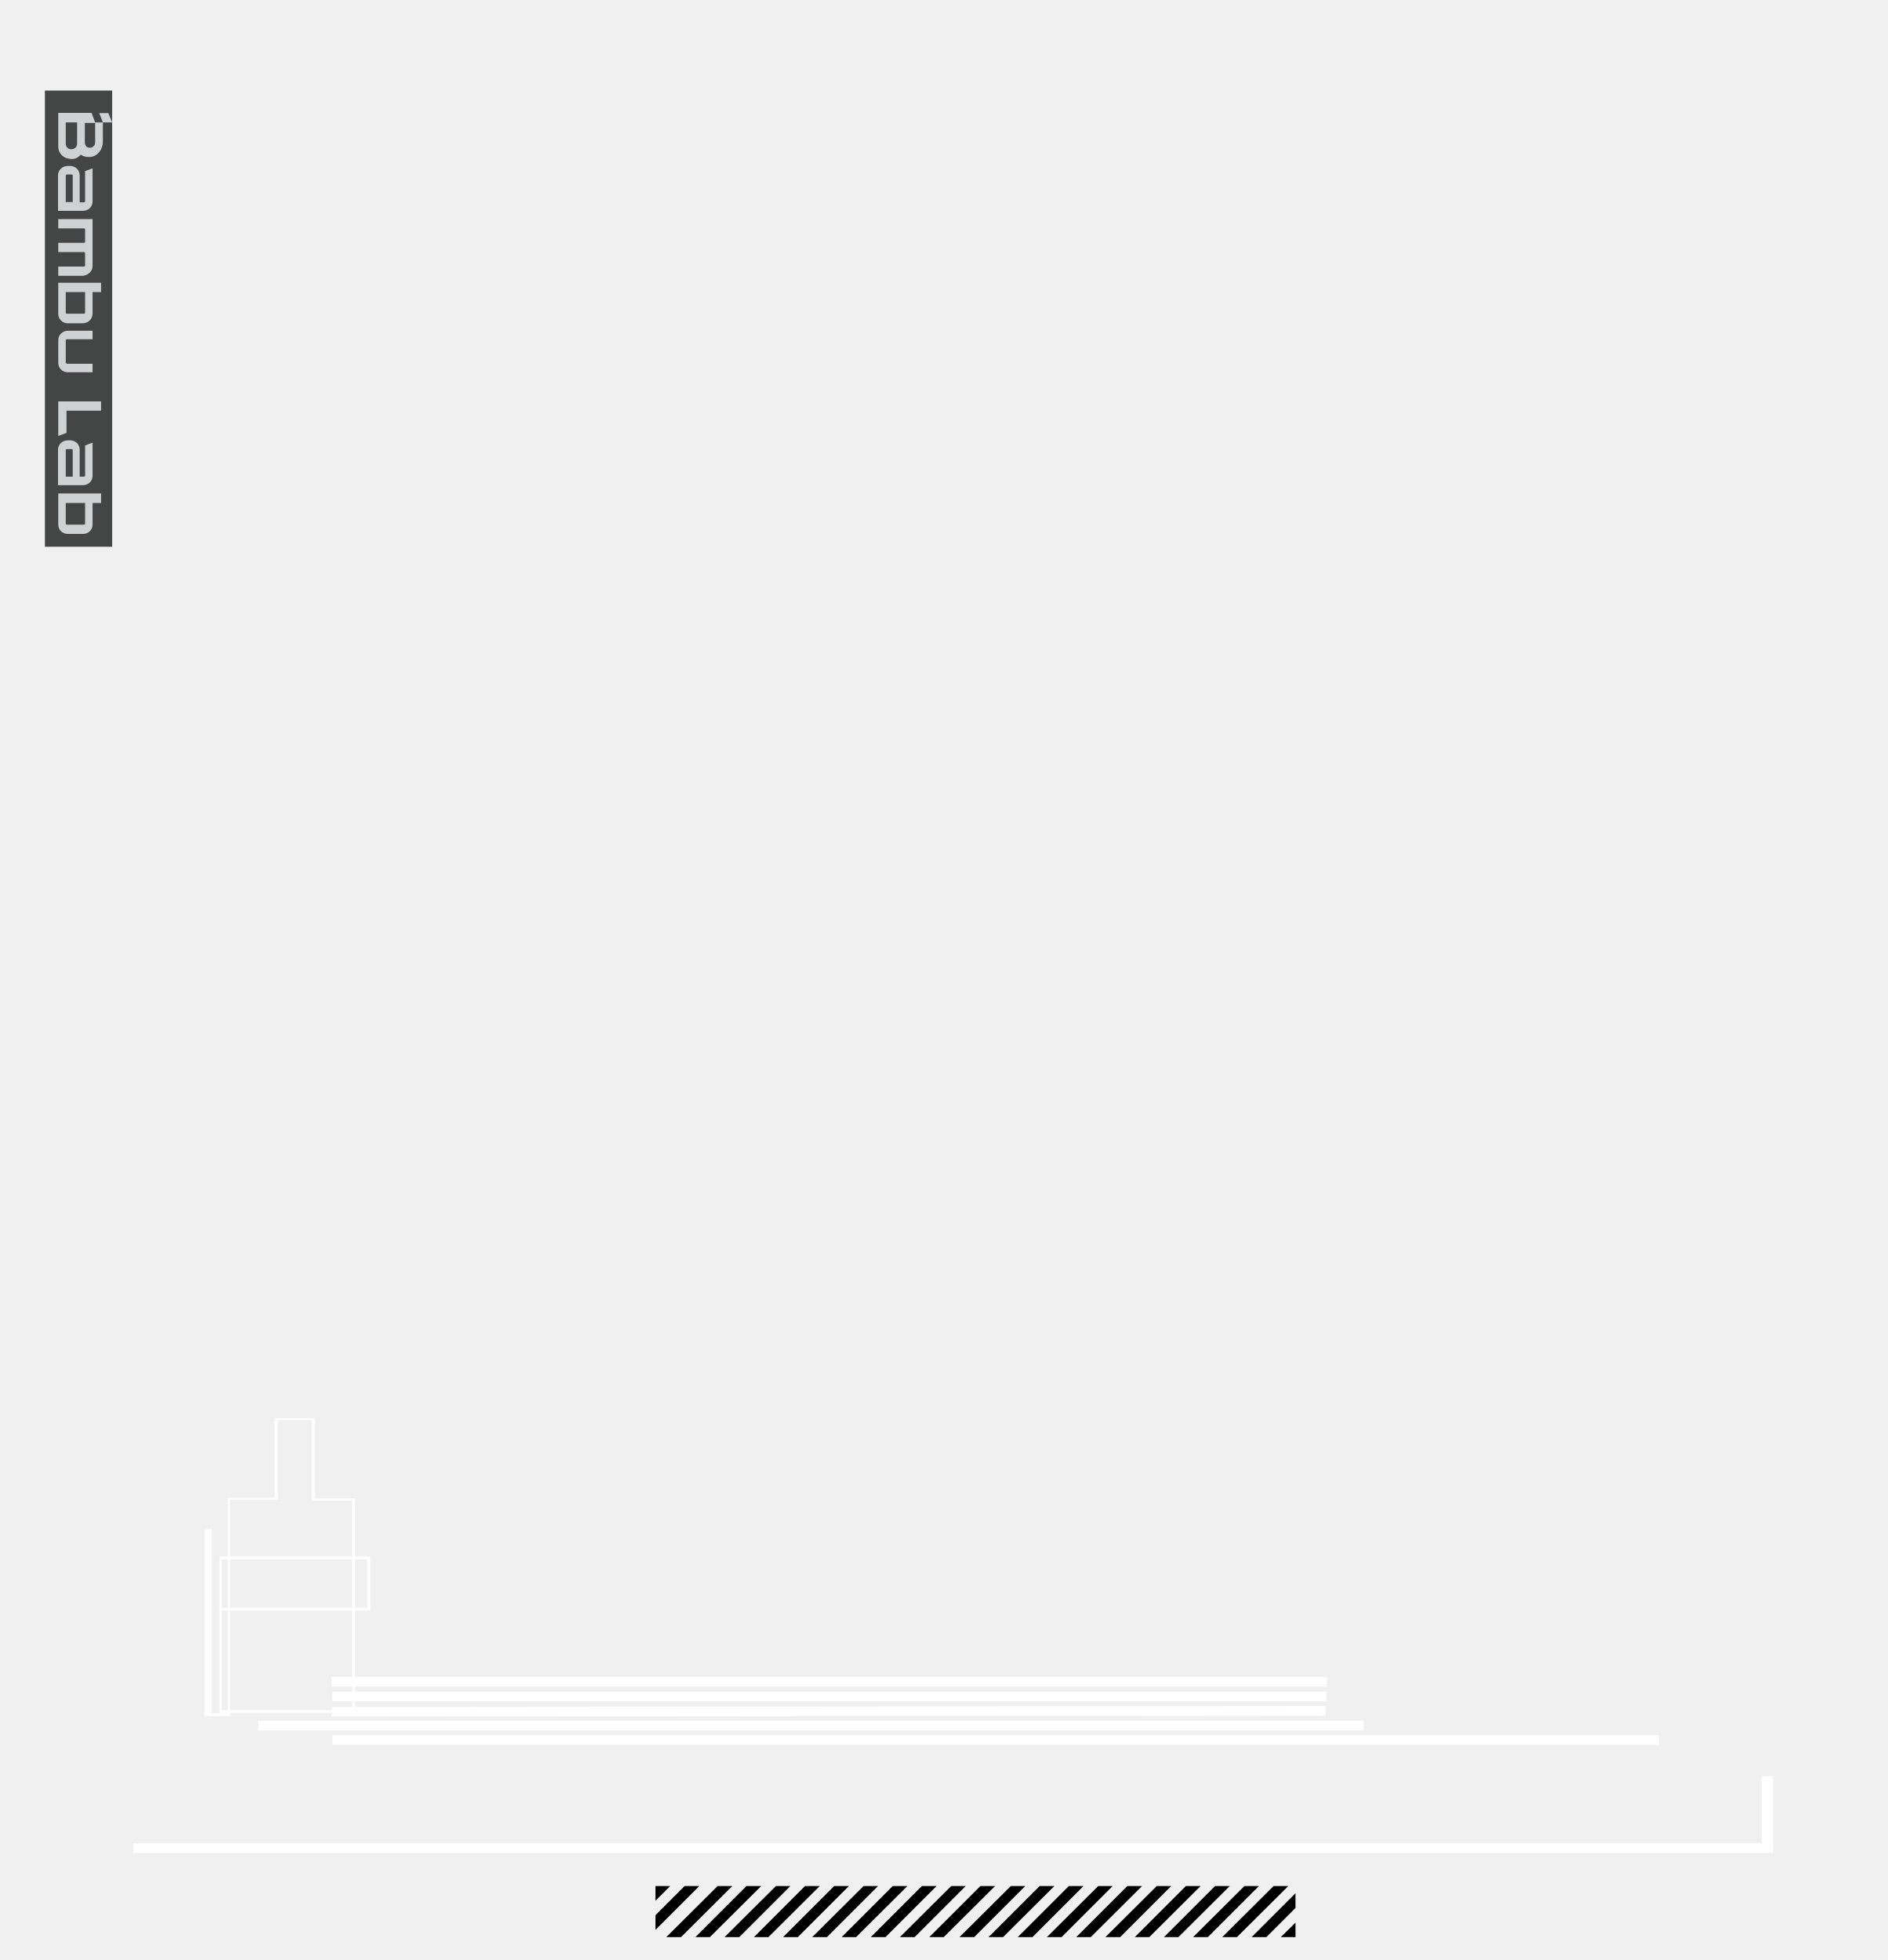
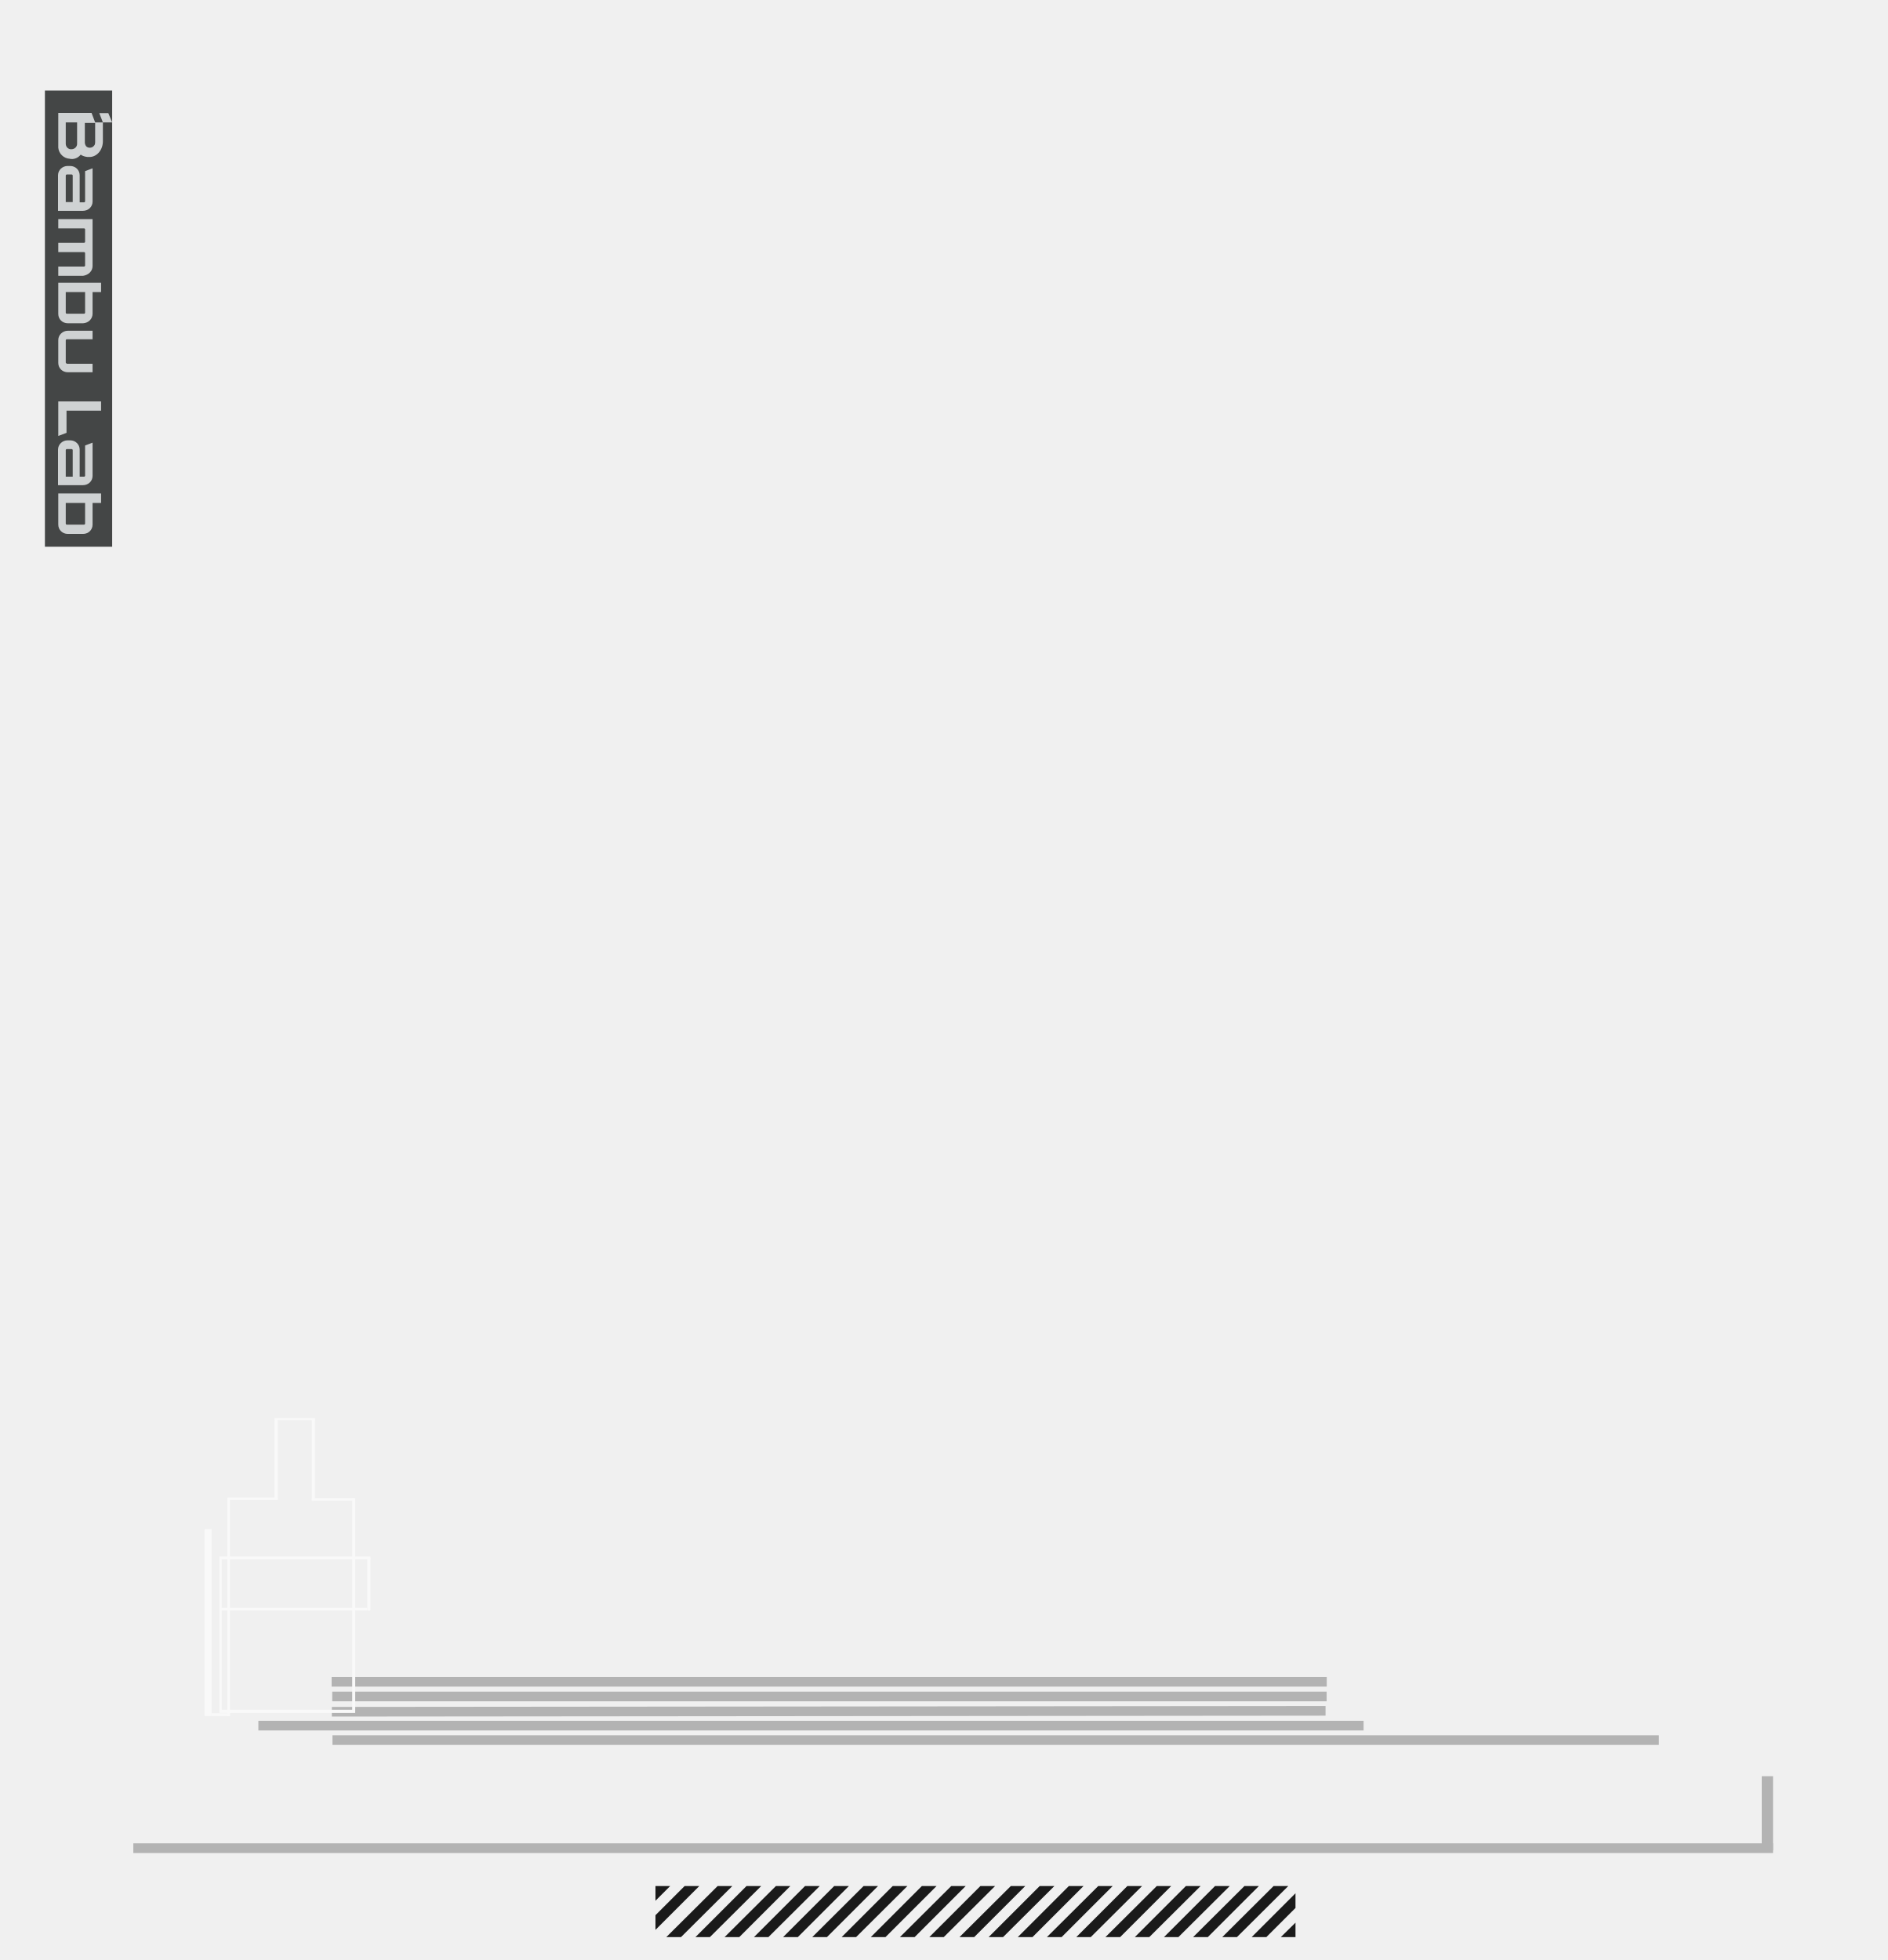
<svg xmlns="http://www.w3.org/2000/svg" width="988" height="1026" viewBox="0 0 988 1026" fill="none" version="1.1" id="svg151">
  <defs id="defs155" />
  <rect x="23.508" y="47.398" width="35.205" height="238.804" fill="#444646" id="rect83" />
-   <path d="M529.093 987.289L502.234 1014.01H509.927L536.652 987.289H529.093Z" fill="#CFD2D3" id="path85" style="fill:#000000" />
-   <path d="M544.207 987.289L517.483 1014.01H525.041L551.901 987.289H544.207Z" fill="#CFD2D3" id="path87" style="fill:#000000" />
-   <path d="M559.461 987.289L532.736 1014.01H540.43L567.154 987.289H559.461Z" fill="#CFD2D3" id="path89" style="fill:#000000" />
-   <path d="M574.849 987.289L547.989 1014.01H555.683L582.407 987.289H574.849Z" fill="#CFD2D3" id="path91" style="fill:#000000" />
-   <path d="M590.098 987.289L563.374 1014.01H570.932L597.792 987.289H590.098Z" fill="#CFD2D3" id="path93" style="fill:#000000" />
-   <path d="M605.487 987.289L578.627 1014.01H586.32L613.045 987.289H605.487Z" fill="#CFD2D3" id="path95" style="fill:#000000" />
-   <path d="M620.74 987.289L594.015 1014.01H601.574L628.433 987.289H620.74Z" fill="#CFD2D3" id="path97" style="fill:#000000" />
-   <path d="M635.989 987.289L609.264 1014.01H616.823L643.682 987.289H635.989Z" fill="#CFD2D3" id="path99" style="fill:#000000" />
-   <path d="M651.377 987.289L624.518 1014.01H632.211L658.936 987.289H651.377Z" fill="#CFD2D3" id="path101" style="fill:#000000" />
-   <path d="M666.631 987.289L639.771 1014.01H647.464L674.324 987.289H666.631Z" fill="#CFD2D3" id="path103" style="fill:#000000" />
-   <path d="M375.627 987.289L348.767 1014.01H356.461L383.32 987.289H375.627Z" fill="#CFD2D3" id="path105" style="fill:#000000" />
-   <path d="M390.745 987.289L364.021 1014.01H371.579L398.439 987.289H390.745Z" fill="#CFD2D3" id="path107" style="fill:#000000" />
-   <path d="M406.133 987.289L379.273 1014.01H386.967L413.691 987.289H406.133Z" fill="#CFD2D3" id="path109" style="fill:#000000" />
-   <path d="M421.382 987.289L394.658 1014.01H402.216L429.076 987.289H421.382Z" fill="#CFD2D3" id="path111" style="fill:#000000" />
-   <path d="M436.636 987.289L409.911 1014.01H417.605L444.329 987.289H436.636Z" fill="#CFD2D3" id="path113" style="fill:#000000" />
-   <path d="M452.024 987.289L425.164 1014.01H432.858L459.582 987.289H452.024Z" fill="#CFD2D3" id="path115" style="fill:#000000" />
-   <path d="M467.273 987.289L440.548 1014.01H448.107L474.966 987.289H467.273Z" fill="#CFD2D3" id="path117" style="fill:#000000" />
-   <path d="M482.526 987.289L455.802 1014.01H463.495L490.22 987.289H482.526Z" fill="#CFD2D3" id="path119" style="fill:#000000" />
-   <path d="M497.915 987.289L471.055 1014.01H478.749L505.473 987.289H497.915Z" fill="#CFD2D3" id="path121" style="fill:#000000" />
-   <path d="M513.164 987.289L486.439 1014.01H493.997L520.857 987.289H513.164Z" fill="#CFD2D3" id="path123" style="fill:#000000" />
-   <path d="M662.848 1014.02L678.1 998.764V991.07L655.155 1014.02H662.848Z" fill="#CFD2D3" id="path125" style="fill:#000000" />
-   <path d="M678.102 1014.02V1006.46L670.409 1014.02H678.102Z" fill="#CFD2D3" id="path127" style="fill:#000000" />
-   <path d="M358.352 987.289L343.1 1002.54V1010.23L366.045 987.289H358.352Z" fill="#CFD2D3" id="path129" style="fill:#000000" />
+   <path d="M529.093 987.289L502.234 1014.01H509.927L536.652 987.289H529.093Z" fill="#CFD2D3" id="path85" style="fill:#1a1a1a" />
+   <path d="M544.207 987.289L517.483 1014.01H525.041L551.901 987.289H544.207Z" fill="#CFD2D3" id="path87" style="fill:#1a1a1a" />
+   <path d="M559.461 987.289L532.736 1014.01H540.43L567.154 987.289H559.461Z" fill="#CFD2D3" id="path89" style="fill:#1a1a1a" />
+   <path d="M574.849 987.289L547.989 1014.01H555.683L582.407 987.289H574.849Z" fill="#CFD2D3" id="path91" style="fill:#1a1a1a" />
+   <path d="M590.098 987.289L563.374 1014.01H570.932L597.792 987.289H590.098Z" fill="#CFD2D3" id="path93" style="fill:#1a1a1a" />
+   <path d="M605.487 987.289L578.627 1014.01H586.32L613.045 987.289H605.487Z" fill="#CFD2D3" id="path95" style="fill:#1a1a1a" />
+   <path d="M620.74 987.289L594.015 1014.01H601.574L628.433 987.289H620.74Z" fill="#CFD2D3" id="path97" style="fill:#1a1a1a" />
+   <path d="M635.989 987.289L609.264 1014.01H616.823L643.682 987.289H635.989Z" fill="#CFD2D3" id="path99" style="fill:#1a1a1a" />
+   <path d="M651.377 987.289L624.518 1014.01H632.211L658.936 987.289H651.377Z" fill="#CFD2D3" id="path101" style="fill:#1a1a1a" />
+   <path d="M666.631 987.289L639.771 1014.01H647.464L674.324 987.289H666.631Z" fill="#CFD2D3" id="path103" style="fill:#1a1a1a" />
+   <path d="M375.627 987.289L348.767 1014.01H356.461L383.32 987.289H375.627Z" fill="#CFD2D3" id="path105" style="fill:#1a1a1a" />
+   <path d="M390.745 987.289L364.021 1014.01H371.579L398.439 987.289H390.745Z" fill="#CFD2D3" id="path107" style="fill:#1a1a1a" />
+   <path d="M406.133 987.289L379.273 1014.01H386.967L413.691 987.289H406.133Z" fill="#CFD2D3" id="path109" style="fill:#1a1a1a" />
+   <path d="M421.382 987.289L394.658 1014.01H402.216L429.076 987.289H421.382Z" fill="#CFD2D3" id="path111" style="fill:#1a1a1a" />
+   <path d="M436.636 987.289L409.911 1014.01H417.605L444.329 987.289H436.636Z" fill="#CFD2D3" id="path113" style="fill:#1a1a1a" />
+   <path d="M452.024 987.289L425.164 1014.01H432.858L459.582 987.289H452.024Z" fill="#CFD2D3" id="path115" style="fill:#1a1a1a" />
+   <path d="M467.273 987.289L440.548 1014.01H448.107L474.966 987.289H467.273Z" fill="#CFD2D3" id="path117" style="fill:#1a1a1a" />
+   <path d="M482.526 987.289L455.802 1014.01H463.495L490.22 987.289H482.526Z" fill="#CFD2D3" id="path119" style="fill:#1a1a1a" />
+   <path d="M497.915 987.289L471.055 1014.01H478.749L505.473 987.289H497.915Z" fill="#CFD2D3" id="path121" style="fill:#1a1a1a" />
+   <path d="M513.164 987.289L486.439 1014.01H493.997L520.857 987.289H513.164Z" fill="#CFD2D3" id="path123" style="fill:#1a1a1a" />
+   <path d="M662.848 1014.02L678.1 998.764V991.07L655.155 1014.02H662.848Z" fill="#CFD2D3" id="path125" style="fill:#1a1a1a" />
+   <path d="M678.102 1014.02V1006.46L670.409 1014.02H678.102Z" fill="#CFD2D3" id="path127" style="fill:#1a1a1a" />
+   <path d="M358.352 987.289L343.1 1002.54V1010.23L366.045 987.289H358.352Z" fill="#CFD2D3" id="path129" style="fill:#1a1a1a" />
  <path d="M48.455 139.256V114.691H30.503V119.55H44.001C44.271 119.55 44.541 119.82 44.541 120.09V126.569C44.541 126.839 44.271 127.109 44.001 127.109H30.503V131.968H44.001C44.271 131.968 44.541 132.238 44.541 132.508V138.986C44.541 139.256 44.271 139.526 44.001 139.526H30.503V144.385H43.461C46.295 143.98 48.455 141.956 48.455 139.256Z" fill="#CFD2D3" id="path131" />
  <path d="M34.958 190.278C34.688 190.278 34.418 190.008 34.418 189.738V178.131C34.418 177.861 34.688 177.591 34.958 177.591H48.455V173.137H35.497C32.798 173.137 30.503 175.296 30.503 177.996V190.008C30.503 192.708 32.663 194.867 35.497 194.867H48.455V190.413H34.958V190.278Z" fill="#CFD2D3" id="path133" />
  <path d="M48.456 105.513V88.102L44.541 89.586V105.378C44.541 105.648 44.271 105.918 44.001 105.918H41.707V91.746C41.707 89.046 39.547 86.887 36.713 86.887H35.363C32.664 86.887 30.369 89.046 30.369 91.746V110.372H43.327C46.296 110.372 48.456 108.212 48.456 105.513ZM34.418 105.783V91.881C34.418 91.611 34.688 91.341 34.958 91.341H37.523C37.793 91.341 38.063 91.611 38.063 91.881V105.783H34.418Z" fill="#CFD2D3" id="path135" />
  <path d="M48.455 164.228V152.89H52.909V148.031H30.503V153.025V164.363C30.503 167.062 32.663 169.222 35.497 169.222H43.461C46.295 169.087 48.455 166.927 48.455 164.228ZM34.958 164.228C34.688 164.228 34.418 163.958 34.418 163.688V152.89H44.541V163.688C44.541 163.958 44.271 164.228 44.001 164.228H34.958Z" fill="#CFD2D3" id="path137" />
  <path d="M37.927 83.246C39.682 83.111 41.166 82.301 42.246 80.951C43.191 81.626 44.406 82.031 45.755 82.166C45.89 82.166 47.105 82.166 47.24 82.166C51.019 81.896 53.854 78.252 53.854 73.933C53.854 73.933 53.854 68.399 53.854 64.08H49.804L47.915 59.086H30.503V76.902C30.503 76.902 30.503 77.172 30.503 77.307C30.773 80.412 33.338 82.976 36.577 83.111C36.847 83.246 37.657 83.246 37.927 83.246ZM49.804 64.08V74.608C49.804 74.878 49.669 75.148 49.669 75.553C49.265 76.497 48.32 77.307 47.105 77.307C47.105 77.307 46.7 77.307 46.565 77.307C45.62 77.172 44.946 76.632 44.676 75.823C44.541 75.418 44.406 75.148 44.406 74.743V64.35H49.804V64.08ZM34.418 75.283V64.08H40.356V75.283C40.356 76.902 39.007 78.117 37.387 78.117C35.767 78.252 34.418 76.902 34.418 75.283Z" fill="#CFD2D3" id="path139" />
  <path d="M53.855 64.074H58.714L56.689 59.215H51.965L53.855 64.074Z" fill="#CFD2D3" id="path141" />
  <path d="M34.822 214.976H52.909V210.117H30.503V228.204L34.822 226.584V214.976Z" fill="#CFD2D3" id="path143" />
  <path d="M48.456 249.126V231.715L44.541 233.199V248.991C44.541 249.261 44.271 249.531 44.001 249.531H41.707V235.359C41.707 232.66 39.547 230.5 36.713 230.5H35.363C32.664 230.5 30.369 232.66 30.369 235.359V253.985H43.327C46.296 253.985 48.456 251.826 48.456 249.126ZM34.418 249.531V235.629C34.418 235.359 34.688 235.089 34.958 235.089H37.523C37.793 235.089 38.063 235.359 38.063 235.629V249.531H34.418Z" fill="#CFD2D3" id="path145" />
  <path d="M48.455 274.636V263.299H52.909V263.164V258.305H30.503V263.299V274.636C30.503 277.336 32.663 279.495 35.497 279.495H43.461C46.295 279.495 48.455 277.336 48.455 274.636ZM34.958 274.636C34.688 274.636 34.418 274.366 34.418 274.096V263.299H44.541V274.096C44.541 274.366 44.271 274.636 44.001 274.636H34.958Z" fill="#CFD2D3" id="path147" />
-   <path d="M343.1 987.289V994.983L350.793 987.289H343.1Z" fill="#CFD2D3" id="path149" style="fill:#000000" />
-   <rect style="fill:#ffffff;stroke-width:0.948" id="rect4422" width="520.875" height="5.049" x="173.587" y="877.839" />
-   <rect style="fill:#ffffff;stroke-width:0.948" id="rect4422-6" width="520.499" height="5.049" x="173.909" y="885.524" />
-   <rect style="fill:#ffffff;stroke-width:0.947" id="rect4422-6-4" width="520.139" height="5.049" x="173.703" y="893.676" transform="skewY(-0.05141323)" />
-   <rect style="fill:#ffffff;stroke-width:1.095" id="rect4422-9" width="694.285" height="5.049" x="174.021" y="908.365" />
-   <rect style="fill:#ffffff;stroke-width:0.999" id="rect4422-9-6" width="578.503" height="5.049" x="135.246" y="900.792" />
-   <rect style="fill:#ffffff;stroke-width:0.945" id="rect4616" width="858.285" height="5.084" x="69.781" y="964.925" />
-   <rect style="fill:#ffffff;stroke-width:0.982" id="rect4739" width="5.923" height="38.83" x="922.148" y="929.782" />
-   <rect style="fill:#ffffff;stroke-width:0.806" id="rect4741" width="3.718" height="97.91" x="107.061" y="800.407" />
-   <rect style="fill:#ffffff;stroke-width:0.738" id="rect4765" width="1.062" height="113.254" x="119.298" y="785.063" />
-   <rect style="fill:#ffffff;stroke-width:0.857" id="rect4765-5" width="1.46" height="111.012" x="184.353" y="784.434" />
-   <rect style="fill:#ffffff;stroke-width:1.417" id="rect4767" width="9.588" height="1.502" x="110.758" y="896.815" />
-   <rect style="fill:#ffffff;stroke-width:0.901" id="rect4769" width="1.189" height="79.032" x="114.866" y="816.192" />
-   <rect style="fill:#ffffff;stroke-width:1.007" id="rect4894" width="78.958" height="1.454" x="114.873" y="814.782" />
-   <rect style="fill:#ffffff;stroke-width:0.997" id="rect4894-0" width="77.367" height="1.454" x="114.867" y="841.611" />
-   <rect style="fill:#ffffff;stroke-width:0.955" id="rect4894-0-9" width="71.068" height="1.454" x="114.85" y="895.225" />
-   <rect style="fill:#ffffff;stroke-width:0.886" id="rect5083" width="1.632" height="27.424" x="192.234" y="815.618" />
-   <rect style="fill:#ffffff;stroke-width:0.651" id="rect5187" width="26.083" height="1.018" x="119.321" y="784.007" />
-   <rect style="fill:#ffffff;stroke-width:0.807" id="rect5189" width="22.089" height="1.169" x="163.215" y="784.429" />
-   <rect style="fill:#ffffff;stroke-width:0.799" id="rect5191" width="1.671" height="42.574" x="163.208" y="743.018" />
-   <rect style="fill:#ffffff;stroke-width:0.907" id="rect5193" width="1.712" height="41.753" x="143.692" y="743.271" />
-   <rect style="fill:#ffffff;stroke-width:0.9" id="rect5195" width="21.177" height="0.969" x="143.692" y="742.39" />
+   <path d="M343.1 987.289V994.983L350.793 987.289H343.1Z" fill="#CFD2D3" id="path149" style="fill:#1a1a1a" />
+   <rect style="fill:#b3b3b3;stroke-width:0.948;fill-opacity:1" id="rect4422" width="520.875" height="5.049" x="173.587" y="877.839" />
+   <rect style="fill:#b3b3b3;stroke-width:0.948;fill-opacity:1" id="rect4422-6" width="520.499" height="5.049" x="173.909" y="885.524" />
+   <rect style="fill:#b3b3b3;stroke-width:0.947;fill-opacity:1" id="rect4422-6-4" width="520.139" height="5.049" x="173.703" y="893.676" transform="skewY(-0.05141323)" />
+   <rect style="fill:#b3b3b3;stroke-width:1.095;fill-opacity:1" id="rect4422-9" width="694.285" height="5.049" x="174.021" y="908.365" />
+   <rect style="fill:#b3b3b3;stroke-width:0.999;fill-opacity:1" id="rect4422-9-6" width="578.503" height="5.049" x="135.246" y="900.792" />
+   <rect style="fill:#b3b3b3;stroke-width:0.945;fill-opacity:1" id="rect4616" width="858.285" height="5.084" x="69.781" y="964.925" />
+   <rect style="fill:#b3b3b3;stroke-width:0.982;fill-opacity:1" id="rect4739" width="5.923" height="38.83" x="922.148" y="929.782" />
+   <rect style="fill:#f9f9f9;stroke-width:0.806;fill-opacity:1" id="rect4741" width="3.718" height="97.91" x="107.061" y="800.407" />
+   <rect style="fill:#f9f9f9;fill-opacity:1;stroke-width:0.825" id="rect4765" width="1.327" height="113.254" x="119.022" y="785.063" />
+   <rect style="fill:#f9f9f9;fill-opacity:1;stroke-width:0.889" id="rect4765-5" width="1.57" height="111.121" x="184.353" y="784.324" />
+   <rect style="fill:#f9f9f9;stroke-width:1.417;fill-opacity:1" id="rect4767" width="9.588" height="1.502" x="110.758" y="896.815" />
+   <rect style="fill:#f9f9f9;stroke-width:0.901;fill-opacity:1" id="rect4769" width="1.189" height="79.032" x="114.866" y="816.192" />
+   <rect style="fill:#f9f9f9;fill-opacity:1;stroke-width:1.007" id="rect4894" width="79.001" height="1.454" x="114.865" y="814.782" />
+   <rect style="fill:#f9f9f9;stroke-width:0.997;fill-opacity:1" id="rect4894-0" width="77.367" height="1.454" x="114.867" y="841.611" />
+   <rect style="fill:#f9f9f9;fill-opacity:1;stroke-width:1.025" id="rect4894-0-9" width="71.053" height="1.672" x="114.866" y="895.006" />
+   <rect style="fill:#f9f9f9;fill-opacity:1;stroke-width:0.887" id="rect5083" width="1.632" height="27.443" x="192.234" y="815.618" />
+   <rect style="fill:#f9f9f9;fill-opacity:1;stroke-width:0.693" id="rect5187" width="26.384" height="1.143" x="119.02" y="783.96" />
+   <rect style="fill:#f9f9f9;fill-opacity:1;stroke-width:0.827" id="rect5189" width="22.089" height="1.227" x="163.215" y="784.323" />
+   <rect style="fill:#f9f9f9;fill-opacity:1;stroke-width:0.798" id="rect5191" width="1.671" height="42.535" x="163.208" y="743.018" />
+   <rect style="fill:#f9f9f9;stroke-width:0.907;fill-opacity:1" id="rect5193" width="1.712" height="41.753" x="143.692" y="743.271" />
+   <rect style="fill:#f9f9f9;stroke-width:0.9;fill-opacity:1" id="rect5195" width="21.177" height="0.969" x="143.692" y="742.39" />
  <g id="layer3" />
</svg>
